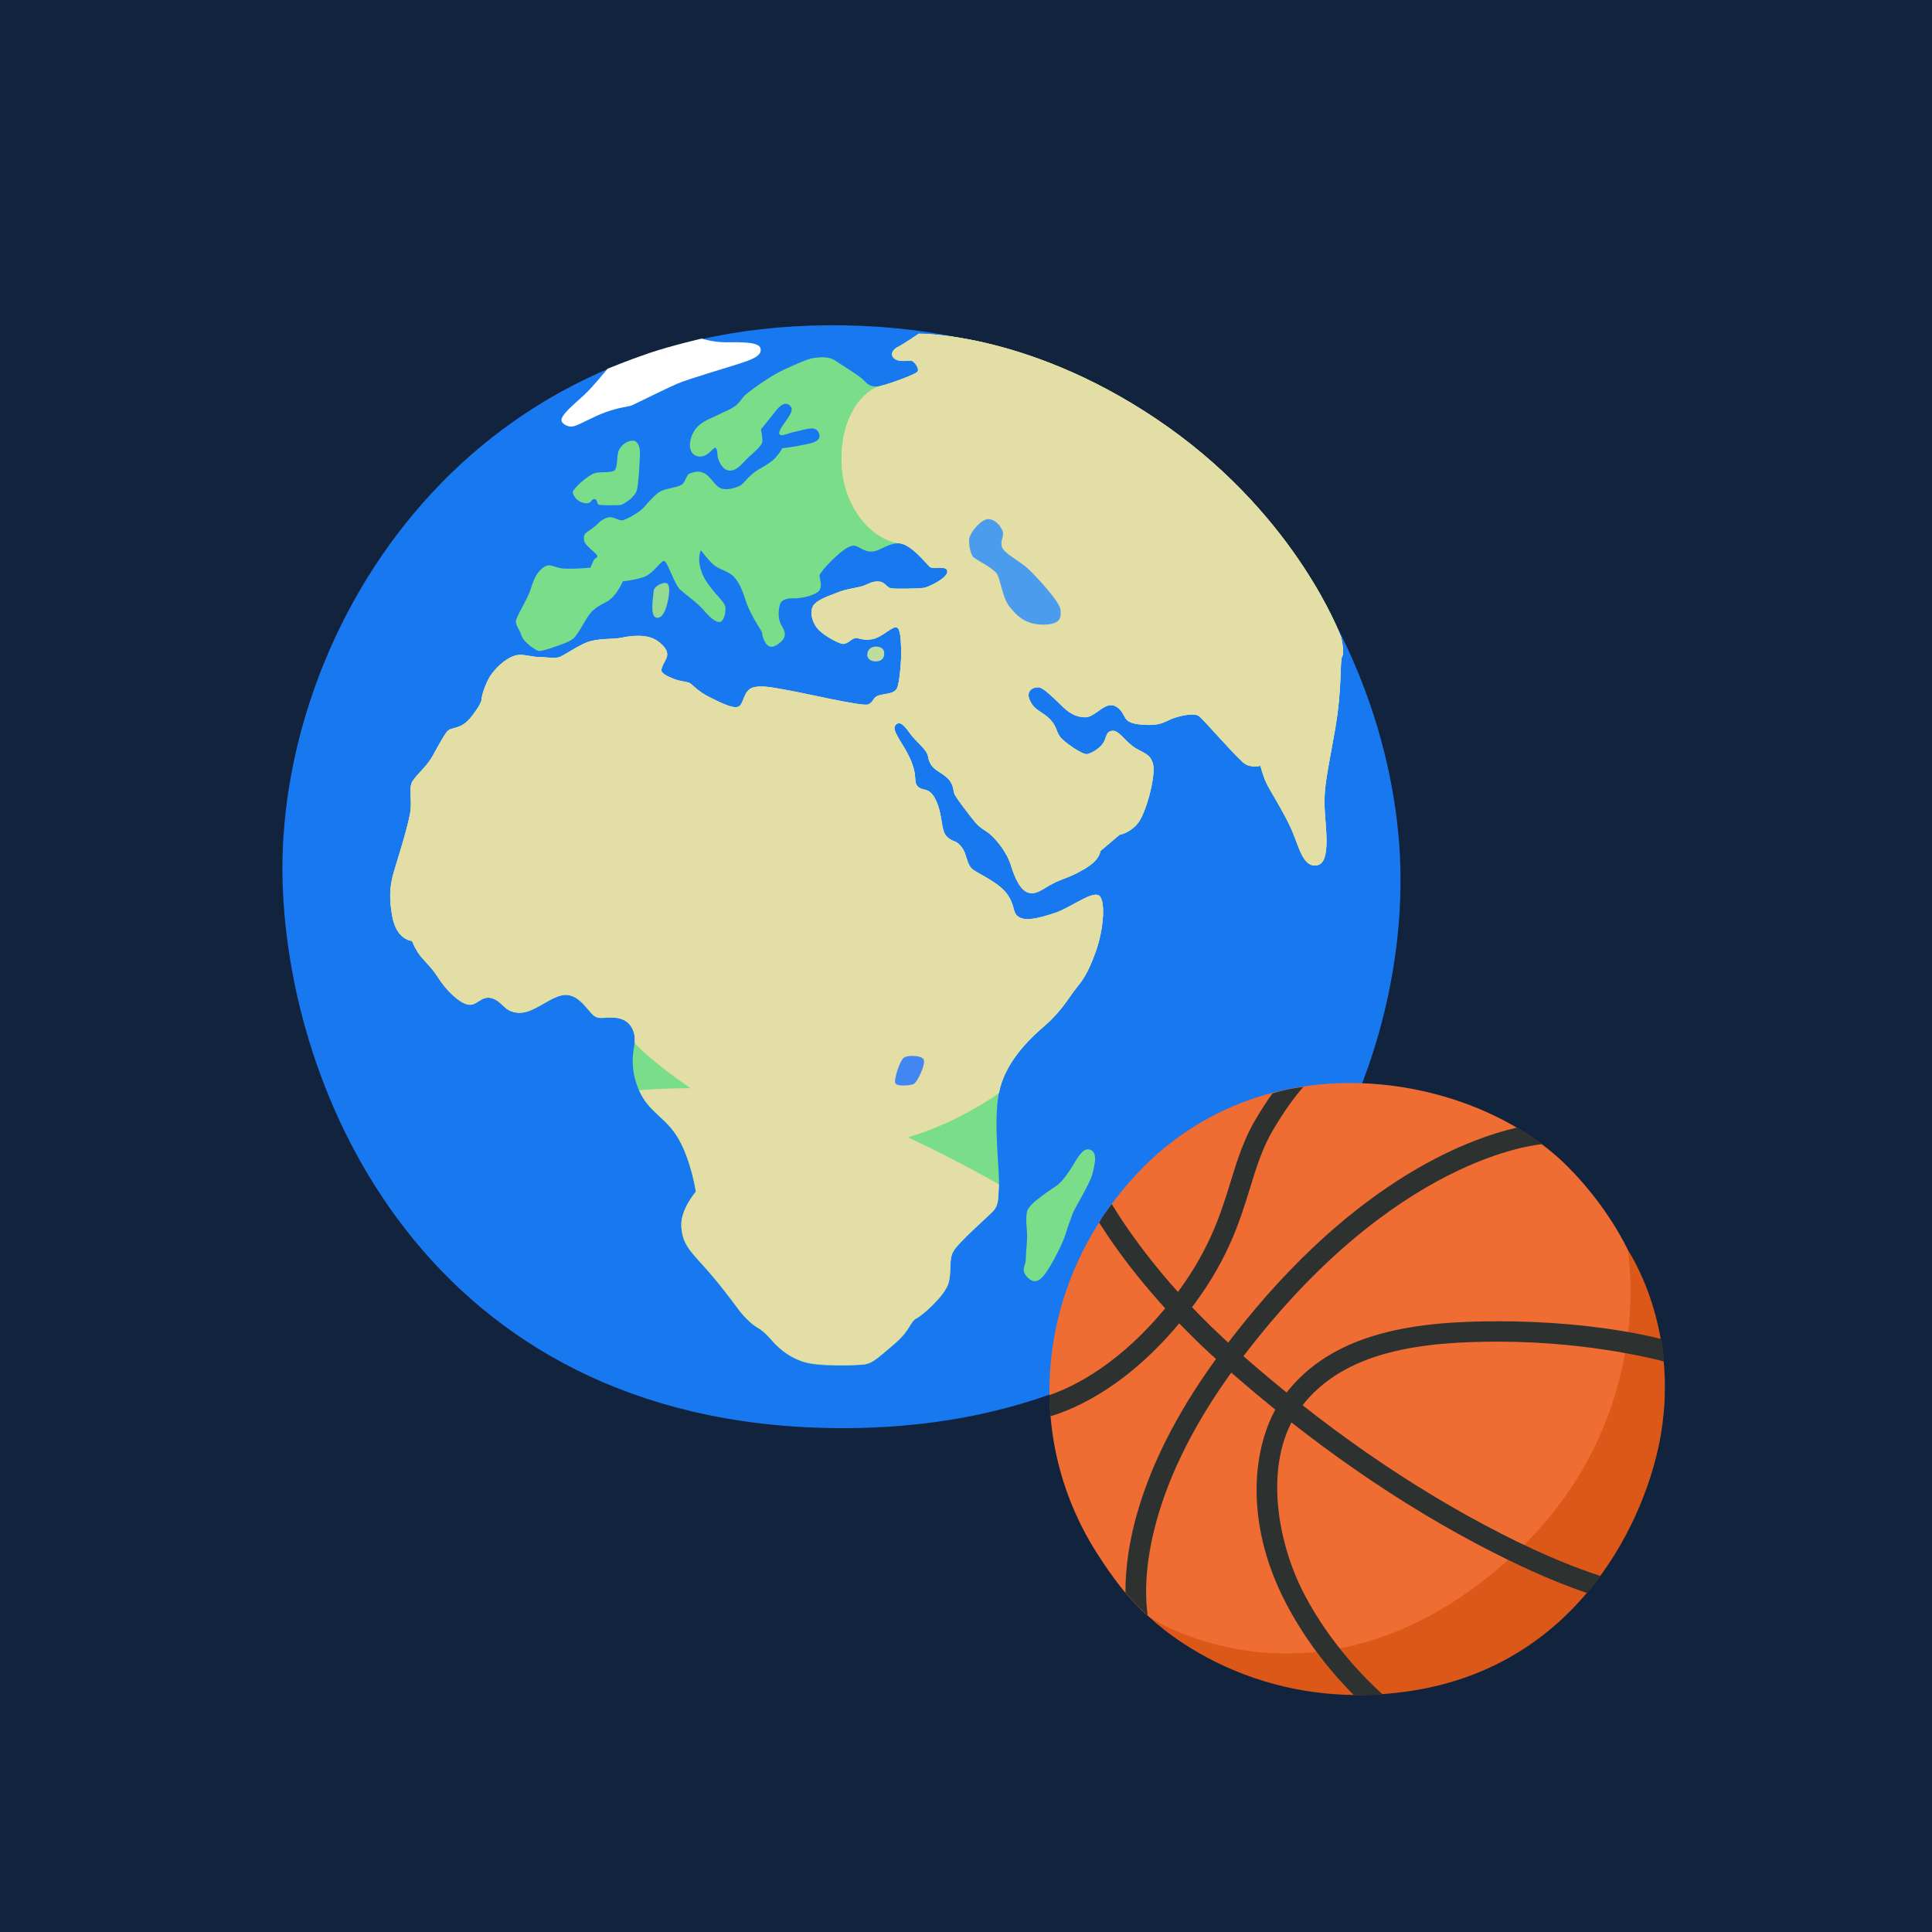
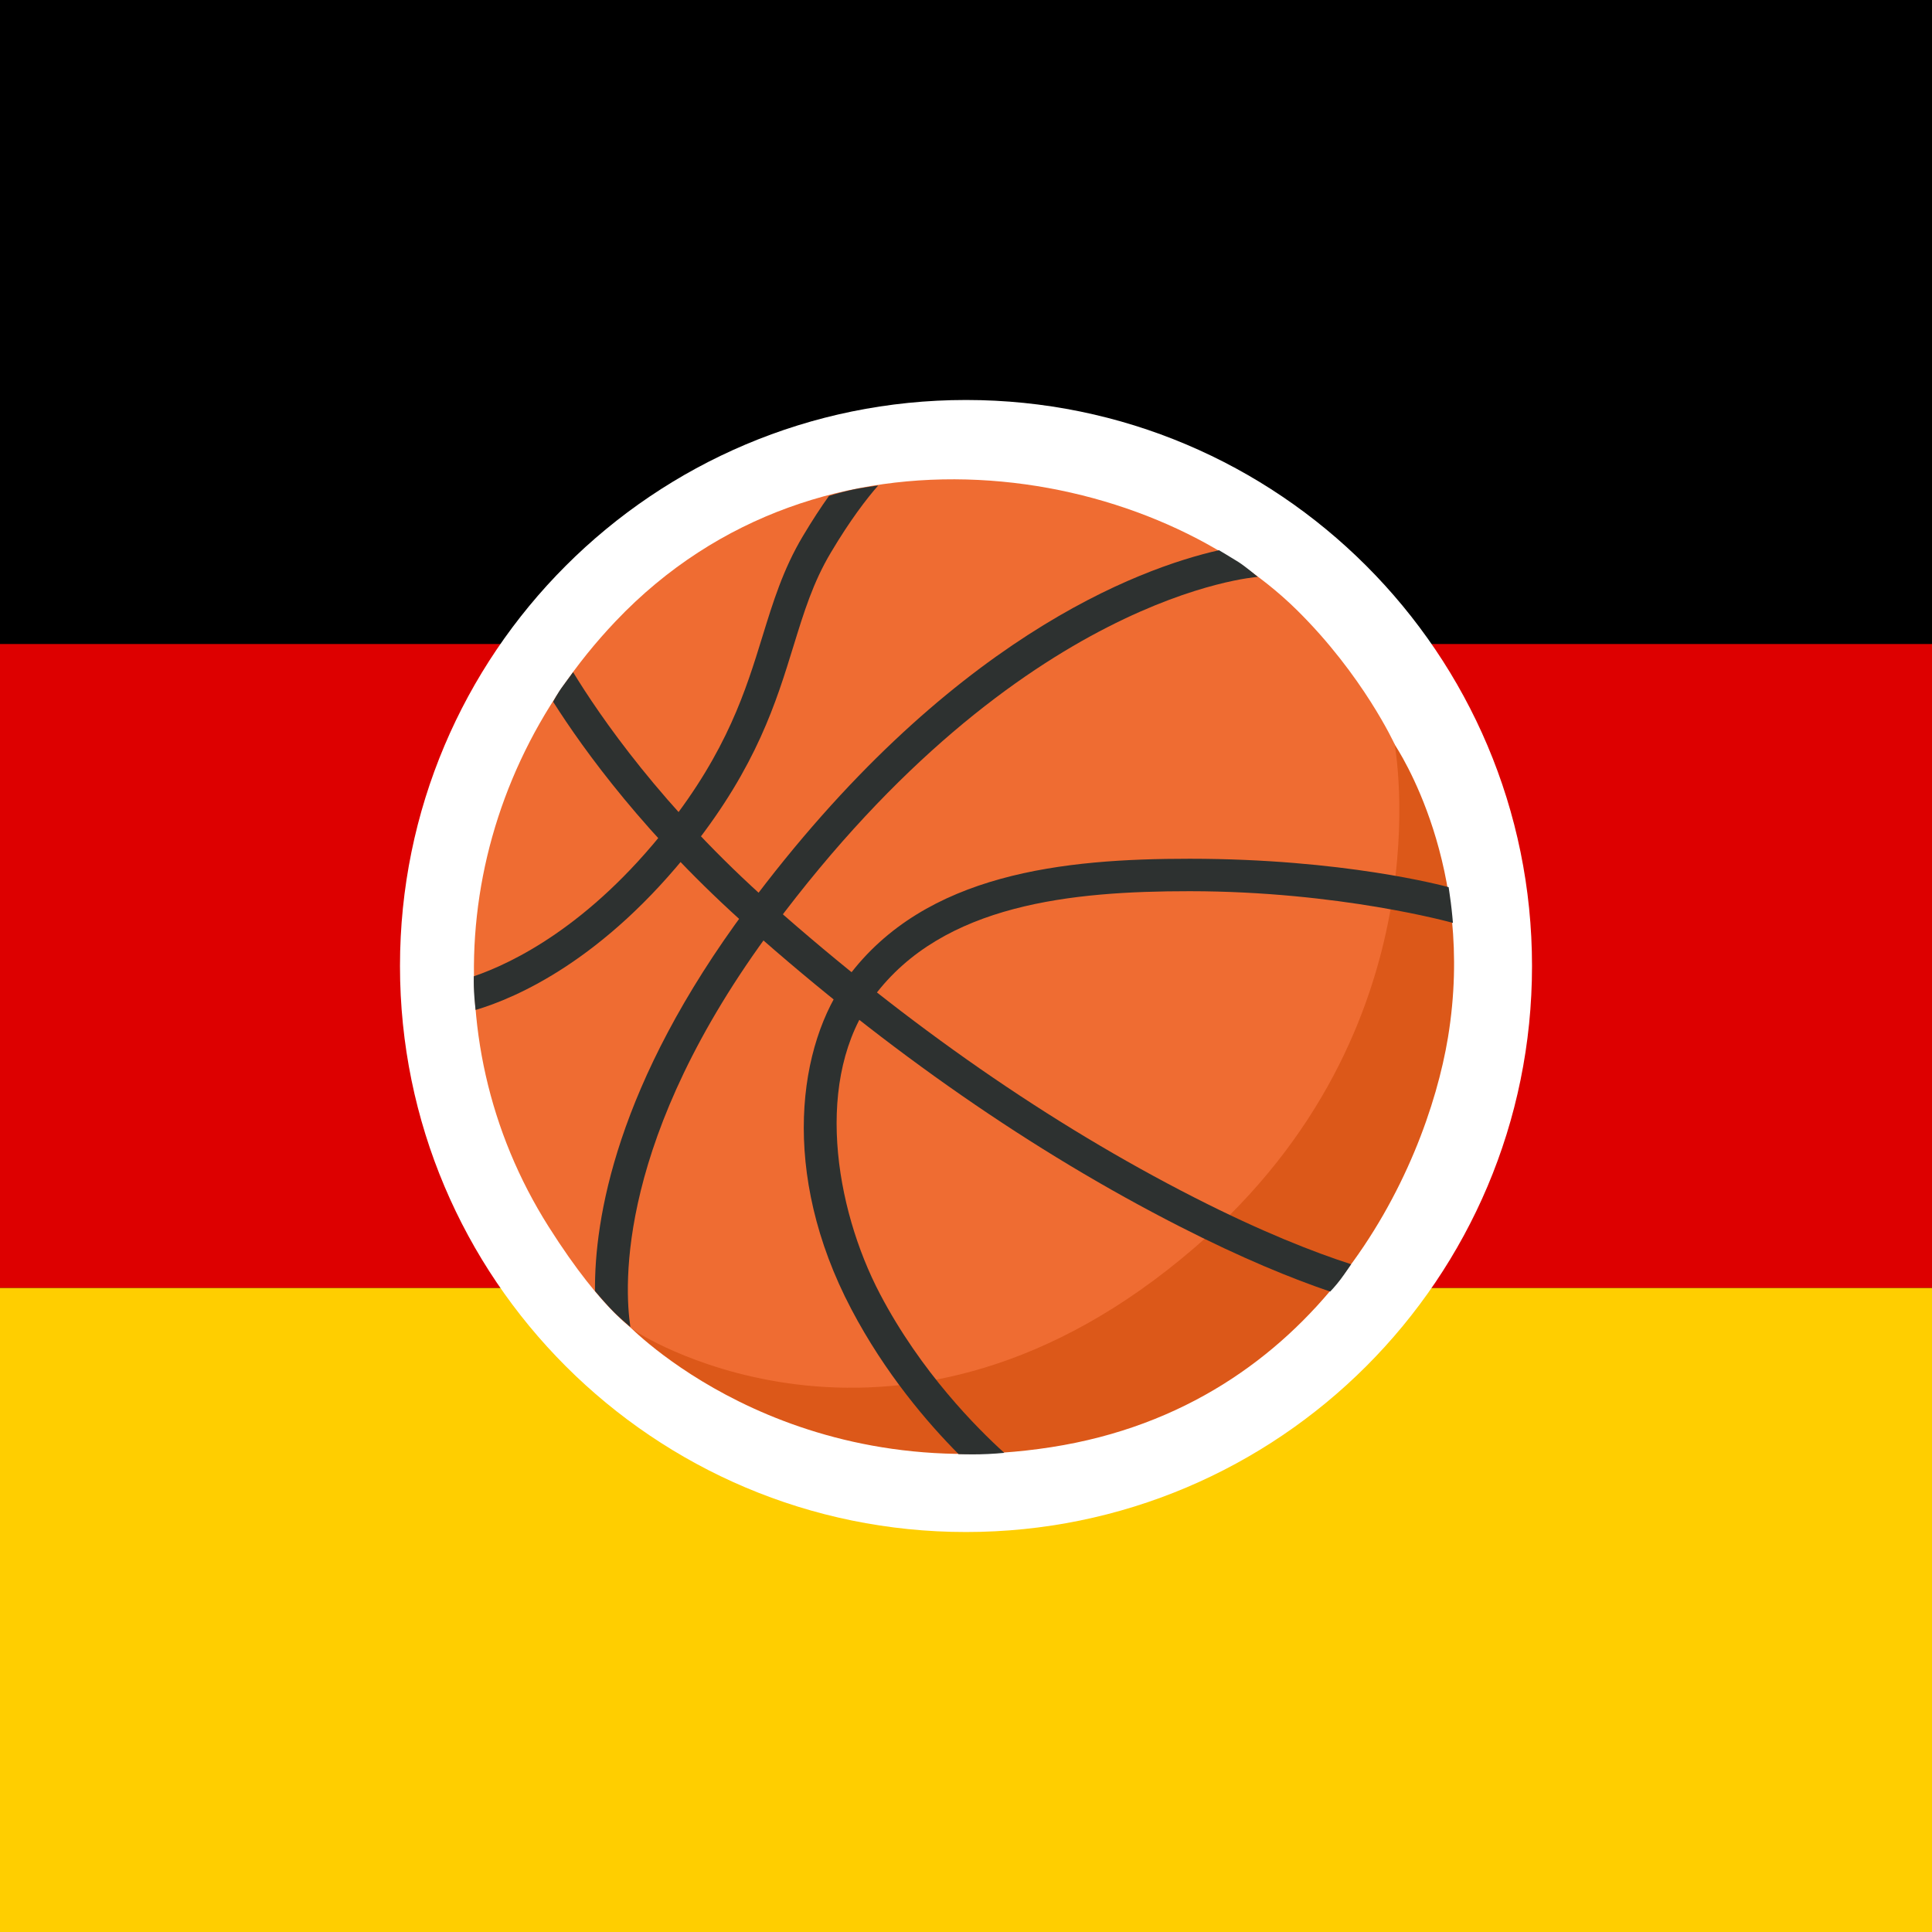
<svg xmlns="http://www.w3.org/2000/svg" width="512" height="512" viewBox="0 0 512 512">
-   <rect width="512" height="512" fill="#12233d" />
-   <g transform="translate(224,232) scale(2.45) translate(-64,-64)">
-     <path style="fill:#1878f0;" d="M3.14,64.68c0.68,24.4,16.99,59.55,61.45,59.1c43.32-0.44,60.76-36.3,59.4-62.06  c-1.37-25.76-21.66-57.46-61.79-57.23C22.06,4.71,2.4,38.45,3.14,64.68z" />
-     <path style="fill:#7ADD8A;" d="M90.52,93.68c-0.63-0.24-1.1,0.35-1.75,1.45c-0.65,1.1-1.35,2-1.8,2.35s-3.1,1.95-3.3,2.85  c-0.2,0.9,0,1.8,0,2.65c0,0.85-0.15,2.1-0.15,2.65c0,0.55-0.6,1.05,0.2,1.85c0.8,0.8,1.4,0.3,1.95-0.45s1.85-3.15,2.15-4.2  c0.2-0.71,0.6-1.75,0.8-2.3c0.2-0.55,1.85-3.2,2.1-4.2C90.98,95.33,91.33,93.98,90.52,93.68z" />
-     <path style="fill:#BEDC9D;" d="M66.38,40.12c0,0.36,0.26,0.73,0.93,0.73c0.67,0,0.95-0.42,0.9-0.97c-0.04-0.51-0.56-0.67-1.01-0.63  C66.84,39.28,66.38,39.55,66.38,40.12z" />
-     <path style="fill:#95DA93;" d="M44.54,32.36c-0.46-0.02-1.2,0.41-1.25,0.82c-0.11,0.98-0.42,2.84,0.32,2.95  c0.68,0.1,1.03-1.09,1.14-1.54S45.25,32.39,44.54,32.36z" />
-     <path style="fill:#7ADD8A;" d="M41.06,16.97c-0.89,0-1.48,0.76-1.62,1.22c-0.15,0.5-0.05,1.87-0.47,2.05  c-0.57,0.24-1.48,0.06-2.08,0.25c-0.78,0.25-2.4,1.73-2.36,2.08c0.03,0.32,0.42,1.02,1.31,1.16c0.3,0.05,0.61-0.05,0.69-0.24  c0.04-0.1,0.25-0.25,0.42-0.19c0.24,0.08,0.21,0.56,0.4,0.61c0.19,0.05,2.2,0.08,2.44,0c0.24-0.08,1.49-0.82,1.67-1.59  c0.19-0.77,0.26-2.41,0.33-3.75C41.86,17.42,41.43,16.97,41.06,16.97z" />
-     <path style="fill:#FFFFFF;" d="M38.28,9.2c0,0-1.54,1.91-2.5,2.81c-0.96,0.9-2.63,2.2-2.47,2.84c0.05,0.21,0.61,0.74,1.33,0.56  c0.72-0.19,2.02-1.01,3.5-1.54c1.49-0.53,2.49-0.58,2.79-0.72c0.29-0.13,3.56-1.75,4.83-2.31c1.27-0.56,6.13-1.96,7.27-2.36  s1.99-0.77,1.8-1.51c-0.19-0.74-2.44-0.64-3.79-0.64s-2.56-0.4-2.56-0.4s-3.29,0.76-5.69,1.57C40.41,8.31,38.28,9.2,38.28,9.2z" />
-     <path style="fill:#7ADD8A;" d="M69.22,8.02c-0.38-0.41-0.11-0.91,0.53-1.23c0.63-0.32,2.19-1.39,2.19-1.39s12.49-0.18,27.03,10.15  C113,25.52,117.63,38.2,117.63,38.2s0.41,1.6,0.12,2.13c-0.29,0.54,0.04,3.32-0.78,7.96c-0.82,4.64-1.18,6.06-1.13,8.16  s0.79,6.14-0.79,6.45s-1.99-2.15-2.83-3.99s-2.31-4.14-2.68-4.93s-0.63-1.84-0.63-1.84s-0.94,0.26-1.68-0.21  c-0.73-0.47-4.46-4.77-4.93-5.14s-1.68-0.16-2.68,0.16s-1.36,0.94-3.62,0.73s-1.42-1.05-2.62-1.89s-2.26,1.1-3.41,1.1  c-1.15,0-1.89-0.58-2.68-1.36s-1.73-1.68-2.2-1.84s-1.63,0.16-1.15,1.31s1.36,1.26,2.15,2.05s0.68,1.26,1.1,1.89  s2.52,2.05,2.99,1.94c0.47-0.1,1.36-0.63,1.73-1.21s0.26-1.21,0.94-1.31s1.26,0.89,2.2,1.63s1.99,0.73,2.26,2.05  c0.26,1.31-0.79,5.35-1.73,6.4s-1.89,1.15-1.89,1.15l-2.1,1.78c0,0,0,0.94-1.73,1.94c-1.73,1-2.15,0.94-3.31,1.52  s-1.78,1.26-2.68,1.05s-1.52-1.57-1.94-2.94c-0.42-1.36-1.36-2.52-2.05-3.2s-1.21-0.73-1.89-1.57s-2.1-2.68-2.2-3.04  s-0.1-0.84-0.47-1.36s-1.1-0.89-1.52-1.21c-0.42-0.31-0.73-0.73-0.84-1.42s-1.15-1.52-1.68-2.15s-1.15-1.78-1.73-1.36  s0.1,1.31,0.79,2.47s1,1.94,1.15,2.73c0.16,0.79-0.05,1.31,0.52,1.68s1.21-0.05,1.89,1.57s0.42,3.15,1.15,3.78s0.89,0.26,1.52,1.05  s0.52,1.94,1.26,2.47s2.94,1.47,3.78,2.78s0.42,1.89,1.21,2.36s2.31,0.05,3.88-0.47s3.73-2.2,4.62-1.94s0.68,3.57-0.21,6.09  s-1.57,3.31-2.2,4.09s-1.52,2.41-3.36,3.99s-4.3,4.04-4.93,7.24c-0.63,3.2,0.1,8.55,0,9.92s0.05,2.2-0.68,2.94s-3.73,3.36-4.25,4.3  s-0.16,2.1-0.52,3.41s-2.68,3.41-3.46,3.83s-0.58,1.21-2.41,2.78s-2.41,2.1-3.2,2.2s-5.09,0.31-6.72-0.31  c-1.63-0.63-2.73-1.63-3.2-2.15s-0.94-1.1-1.68-1.52c-0.73-0.42-1.57-1.31-2.15-2.1s-2.15-2.89-3.67-4.56s-2.31-2.47-2.41-4.3  s1.57-3.73,1.57-3.73s-0.47-3.25-1.84-5.67s-3.2-2.83-4.3-5.3c-1.1-2.47-0.58-4.41-0.47-5.19s-0.21-2.1-1.42-2.52  c-1.21-0.42-2.15,0.1-2.83-0.26s-1.57-2.26-3.1-2.36s-3.46,1.99-5.14,1.94c-1.68-0.05-1.73-1.21-2.94-1.57s-1.63,0.89-2.62,0.68  c-1-0.21-2.41-1.63-3.2-2.89s-1.73-1.99-2.2-2.73s-0.63-1.26-0.63-1.26s-1.68-0.05-2.15-2.68s-0.1-3.88,0.31-5.25  c0.42-1.36,1.57-5.04,1.68-6.3s-0.16-2.15,0.1-2.83s1.57-1.73,2.15-2.73c0.58-1,1.1-2.05,1.63-2.78s1.47-0.1,2.73-1.73  c1.26-1.63,1.05-1.89,1.05-1.89s0.31-1.73,1.26-2.89s1.94-1.73,2.62-1.84s1.63,0.21,2.31,0.21s1.52,0.16,2.1,0.05  s2.31-1.47,3.57-1.78s2.36-0.16,3.36-0.37c1-0.21,2.73-0.42,3.83,0.37c1.1,0.79,1.1,1.36,1,1.73s-0.79,1.26-0.52,1.63  s1.1,0.68,1.57,0.84s1.21,0.21,1.47,0.37s0.89,0.89,1.94,1.42s2.73,1.42,3.31,1.1s0.52-1.73,1.52-2.05c1-0.31,2.41,0.05,3.94,0.31  s7.82,1.73,8.5,1.52s0.47-0.79,1.26-1s1.57-0.16,1.89-0.73s0.52-3.36,0.47-4.3s-0.05-2.1-0.47-2.31s-1.57,1.05-2.62,1.26  s-1.42-0.16-1.89-0.1s-0.89,0.79-1.52,0.58c-0.63-0.21-1.78-0.84-2.41-1.47c-0.63-0.63-1-1.73-0.68-2.47s1.63-1.15,2.68-1.57  c1.05-0.42,2.26-0.52,2.83-0.73s0.84-0.47,1.57-0.47s0.94,0.63,1.36,0.73s3.2,0.05,3.67-0.05s2.52-1.05,2.47-1.78  s-1.52-0.1-1.94-0.52s-1.99-2.47-3.25-2.52s-2.1,0.89-3.04,0.89s-1.42-0.73-2.05-0.63s-1.68,1.05-2.31,1.68s-1.1,1.21-1.21,1.47  s0.47,1.42-0.26,1.89s-1.73,0.58-2.1,0.63s-1.68-0.16-1.94,0.68s-0.16,1.78,0.21,2.36s0.52,1.15-0.16,1.73s-1.26,0.73-1.68-0.05  c-0.42-0.79-0.16-0.84-0.47-1.31s-1.21-1.94-1.57-3.04s-0.63-1.89-1.26-2.62s-1.63-0.79-2.31-1.42s-1.31-1.52-1.31-1.52  s-0.52,0.94,0.16,2.57s2.36,2.89,2.47,3.52s-0.16,1.68-0.63,1.68s-1.05-0.52-1.73-1.31s-1.89-1.63-2.52-2.2s-1.36-3.04-1.73-3.1  s-1.15,1.42-2.31,1.78s-2.15,0.42-2.15,0.42s-0.73,1.68-1.73,2.2s-1.52,0.84-1.99,1.52s-1.1,1.94-1.57,2.41  c-0.47,0.47-1.78,0.84-2.2,1s-1.31,0.42-1.57,0.42s-1.68-0.94-1.89-1.63c-0.21-0.68-0.63-1.1-0.63-1.57s1.21-2.36,1.52-3.25  s0.52-1.84,1.36-2.52s1.15,0,2.41,0.05s2.78-0.1,2.78-0.1s0.16-0.37,0.31-0.73s0.52-0.31,0.42-0.58s-1.31-1.05-1.42-1.63  c-0.1-0.58,0.1-0.79,0.52-1.05s0.94-0.73,0.94-0.73s0.31-0.42,1-0.68s1.31,0.42,1.78,0.26c0.47-0.16,1.78-0.84,2.31-1.47  s1.15-1.31,1.68-1.63s1.84-0.42,2.31-0.73s0.47-1.05,0.89-1.21s1.05-0.42,1.78,0.1c0.73,0.52,1.05,1.47,1.84,1.57  s1.52-0.21,1.84-0.37s1-1.15,1.89-1.68c0.89-0.52,1.47-0.84,1.94-1.36s0.73-1,0.73-1s1.36-0.16,1.99-0.31s2.31-0.26,1.99-1.26  s-1.52-0.42-2.41-0.26s-1.68,0.63-1.89,0.31s0.73-1.42,0.94-1.78s0.73-1,0.05-1.42s-1.42,0.73-1.84,1.26s-1.15,1.42-1.15,1.42  s0.16,0.79,0.16,1.26s-0.79,1.1-1.47,1.73s-1.26,1.52-2.1,1.47s-1.21-1.26-1.26-1.42s0-1-0.26-1.05s-0.84,1.1-1.84,0.94  s-1.15-1.36-0.58-2.52s1.68-1.47,2.52-1.89s1.57-0.68,2.05-1.05s0.63-0.68,0.94-1.05s2.83-2.2,4.35-2.89s2.52-1.15,3.25-1.26  c0.73-0.1,1.63-0.16,2.31,0.31c0.68,0.47,2.52,1.57,2.99,2.05s0.84,0.89,1.84,0.68s3.67-1.21,3.99-1.52s-0.31-1.15-0.63-1.21  S69.71,8.55,69.22,8.02z" />
-     <path style="fill:#e3dda6;" d="M41.23,82.05c0.1-0.79-0.21-2.1-1.42-2.52c-1.21-0.42-2.15,0.1-2.83-0.26s-1.57-2.26-3.1-2.36  s-3.46,1.99-5.14,1.94c-1.68-0.05-1.73-1.21-2.94-1.57s-1.63,0.89-2.62,0.68c-1-0.21-2.41-1.63-3.2-2.89s-1.73-1.99-2.2-2.73  s-0.63-1.26-0.63-1.26s-1.68-0.05-2.15-2.68s-0.1-3.88,0.31-5.25c0.42-1.36,1.57-5.04,1.68-6.3s-0.16-2.15,0.1-2.83  s1.57-1.73,2.15-2.73c0.58-1,1.1-2.05,1.63-2.78s1.47-0.1,2.73-1.73c1.26-1.63,1.05-1.89,1.05-1.89s0.31-1.73,1.26-2.89  s1.94-1.73,2.62-1.84s1.63,0.21,2.31,0.21s1.52,0.16,2.1,0.05s2.31-1.47,3.57-1.78s2.36-0.16,3.36-0.37c1-0.21,2.73-0.42,3.83,0.37  c1.1,0.79,1.1,1.36,1,1.73s-0.79,1.26-0.52,1.63s1.1,0.68,1.57,0.84s1.21,0.21,1.47,0.37s0.89,0.89,1.94,1.42s2.73,1.42,3.31,1.1  s0.52-1.73,1.52-2.05c1-0.31,2.41,0.05,3.94,0.31s7.82,1.73,8.5,1.52s0.47-0.79,1.26-1s1.57-0.16,1.89-0.73s0.52-3.36,0.47-4.3  s-0.05-2.1-0.47-2.31s-1.57,1.05-2.62,1.26s-1.42-0.16-1.89-0.1s-0.89,0.79-1.52,0.58c-0.63-0.21-1.78-0.84-2.41-1.47  c-0.63-0.63-1-1.73-0.68-2.47s1.63-1.15,2.68-1.57c1.05-0.42,2.26-0.52,2.83-0.73s0.84-0.47,1.57-0.47s0.94,0.63,1.36,0.73  s3.2,0.05,3.67-0.05s2.52-1.05,2.47-1.78s-1.52-0.1-1.94-0.52s-2-2.38-3.25-2.52c-2.91-0.33-6.18-3.87-6.25-8.92  c-0.07-5.05,2.54-7.7,4.2-8.08c0.99-0.23,3.67-1.21,3.99-1.52s-0.31-1.15-0.63-1.21s-1.42,0.22-1.92-0.31  c-0.38-0.41-0.11-0.91,0.53-1.23c0.63-0.32,2.19-1.39,2.19-1.39s12.49-0.18,27.03,10.15C113,25.52,117.63,38.2,117.63,38.2  s0.41,1.6,0.12,2.13c-0.29,0.54,0.04,3.32-0.78,7.96c-0.82,4.64-1.18,6.06-1.13,8.16s0.79,6.14-0.79,6.45s-1.99-2.15-2.83-3.99  s-2.31-4.14-2.68-4.93s-0.63-1.84-0.63-1.84s-0.94,0.26-1.68-0.21c-0.73-0.47-4.46-4.77-4.93-5.14s-1.68-0.16-2.68,0.16  s-1.36,0.94-3.62,0.73s-1.42-1.05-2.62-1.89s-2.26,1.1-3.41,1.1c-1.15,0-1.89-0.58-2.68-1.36s-1.73-1.68-2.2-1.84  s-1.63,0.16-1.15,1.31s1.36,1.26,2.15,2.05s0.68,1.26,1.1,1.89s2.52,2.05,2.99,1.94c0.47-0.1,1.36-0.63,1.73-1.21  s0.26-1.21,0.94-1.31s1.26,0.89,2.2,1.63s1.99,0.73,2.26,2.05c0.26,1.31-0.79,5.35-1.73,6.4s-1.89,1.15-1.89,1.15l-2.1,1.78  c0,0,0,0.94-1.73,1.94c-1.73,1-2.15,0.94-3.31,1.52s-1.78,1.26-2.68,1.05s-1.52-1.57-1.94-2.94c-0.42-1.36-1.36-2.52-2.05-3.2  s-1.21-0.73-1.89-1.57s-2.1-2.68-2.2-3.04s-0.1-0.84-0.47-1.36s-1.1-0.89-1.52-1.21c-0.42-0.31-0.73-0.73-0.84-1.42  s-1.15-1.52-1.68-2.15s-1.15-1.78-1.73-1.36s0.1,1.31,0.79,2.47s1,1.94,1.15,2.73c0.16,0.79-0.05,1.31,0.52,1.68  s1.21-0.05,1.89,1.57s0.42,3.15,1.15,3.78s0.89,0.26,1.52,1.05s0.52,1.94,1.26,2.47s2.94,1.47,3.78,2.78s0.42,1.89,1.21,2.36  s2.31,0.05,3.88-0.47s3.73-2.2,4.62-1.94s0.68,3.57-0.21,6.09s-1.57,3.31-2.2,4.09s-1.52,2.41-3.36,3.99s-4.3,4.04-4.93,7.24  c0,0-9.24,6.9-18.84,5.68C51.67,91.89,41.17,82.45,41.23,82.05z" />
-     <path style="fill:#e3dda6;" d="M41.23,82.05c0.1-0.79-0.21-2.1-1.42-2.52c-1.21-0.42-2.15,0.1-2.83-0.26s-1.57-2.26-3.1-2.36  s-3.46,1.99-5.14,1.94c-1.68-0.05-1.73-1.21-2.94-1.57s-1.63,0.89-2.62,0.68c-1-0.21-2.41-1.63-3.2-2.89s-1.73-1.99-2.2-2.73  s-0.63-1.26-0.63-1.26s-1.68-0.05-2.15-2.68s-0.1-3.88,0.31-5.25c0.42-1.36,1.57-5.04,1.68-6.3s-0.16-2.15,0.1-2.83  s1.57-1.73,2.15-2.73c0.58-1,1.1-2.05,1.63-2.78s1.47-0.1,2.73-1.73c1.26-1.63,1.05-1.89,1.05-1.89s0.31-1.73,1.26-2.89  s1.94-1.73,2.62-1.84s1.63,0.21,2.31,0.21s1.52,0.16,2.1,0.05s2.31-1.47,3.57-1.78s2.36-0.16,3.36-0.37c1-0.21,2.73-0.42,3.83,0.37  c1.1,0.79,1.1,1.36,1,1.73s-0.79,1.26-0.52,1.63s1.1,0.68,1.57,0.84s1.21,0.21,1.47,0.37s0.89,0.89,1.94,1.42s2.73,1.42,3.31,1.1  s0.52-1.73,1.52-2.05c1-0.31,2.41,0.05,3.94,0.31s7.82,1.73,8.5,1.52s0.47-0.79,1.26-1s1.57-0.16,1.89-0.73s0.52-3.36,0.47-4.3  s-0.05-2.1-0.47-2.31s-1.57,1.05-2.62,1.26s-1.42-0.16-1.89-0.1s-0.89,0.79-1.52,0.58c-0.63-0.21-1.78-0.84-2.41-1.47  c-0.63-0.63-1-1.73-0.68-2.47s1.63-1.15,2.68-1.57c1.05-0.42,2.26-0.52,2.83-0.73s0.84-0.47,1.57-0.47s0.94,0.63,1.36,0.73  s3.2,0.05,3.67-0.05s2.52-1.05,2.47-1.78s-1.52-0.1-1.94-0.52s-2-2.38-3.25-2.52c-2.91-0.33-6.18-3.87-6.25-8.92  c-0.07-5.05,2.54-7.7,4.2-8.08c0.99-0.23,3.67-1.21,3.99-1.52s-0.31-1.15-0.63-1.21s-1.42,0.22-1.92-0.31  c-0.38-0.41-0.11-0.91,0.53-1.23c0.63-0.32,2.19-1.39,2.19-1.39s12.49-0.18,27.03,10.15C113,25.52,117.63,38.2,117.63,38.2  s0.41,1.6,0.12,2.13c-0.29,0.54,0.04,3.32-0.78,7.96c-0.82,4.64-1.18,6.06-1.13,8.16s0.79,6.14-0.79,6.45s-1.99-2.15-2.83-3.99  s-2.31-4.14-2.68-4.93s-0.63-1.84-0.63-1.84s-0.94,0.26-1.68-0.21c-0.73-0.47-4.46-4.77-4.93-5.14s-1.68-0.16-2.68,0.16  s-1.36,0.94-3.62,0.73s-1.42-1.05-2.62-1.89s-2.26,1.1-3.41,1.1c-1.15,0-1.89-0.58-2.68-1.36s-1.73-1.68-2.2-1.84  s-1.63,0.16-1.15,1.31s1.36,1.26,2.15,2.05s0.68,1.26,1.1,1.89s2.52,2.05,2.99,1.94c0.47-0.1,1.36-0.63,1.73-1.21  s0.26-1.21,0.94-1.31s1.26,0.89,2.2,1.63s1.99,0.73,2.26,2.05c0.26,1.31-0.79,5.35-1.73,6.4s-1.89,1.15-1.89,1.15l-2.1,1.78  c0,0,0,0.94-1.73,1.94c-1.73,1-2.15,0.94-3.31,1.52s-1.78,1.26-2.68,1.05s-1.52-1.57-1.94-2.94c-0.42-1.36-1.36-2.52-2.05-3.2  s-1.21-0.73-1.89-1.57s-2.1-2.68-2.2-3.04s-0.1-0.84-0.47-1.36s-1.1-0.89-1.52-1.21c-0.42-0.31-0.73-0.73-0.84-1.42  s-1.15-1.52-1.68-2.15s-1.15-1.78-1.73-1.36s0.1,1.31,0.79,2.47s1,1.94,1.15,2.73c0.16,0.79-0.05,1.31,0.52,1.68  s1.21-0.05,1.89,1.57s0.42,3.15,1.15,3.78s0.89,0.26,1.52,1.05s0.52,1.94,1.26,2.47s2.94,1.47,3.78,2.78s0.42,1.89,1.21,2.36  s2.31,0.05,3.88-0.47s3.73-2.2,4.62-1.94s0.68,3.57-0.21,6.09s-1.57,3.31-2.2,4.09s-1.52,2.41-3.36,3.99s-4.3,4.04-4.93,7.24  c0,0-9.24,6.9-18.84,5.68C51.67,91.89,41.17,82.45,41.23,82.05z" />
-     <path style="fill:#e3dda6;" d="M59.38,116.57c-1.67-0.52-2.73-1.63-3.2-2.15s-0.94-1.1-1.68-1.52  c-0.73-0.42-1.57-1.31-2.15-2.1s-2.15-2.89-3.67-4.56s-2.31-2.47-2.41-4.3s1.57-3.73,1.57-3.73s-0.47-3.25-1.84-5.67  s-3.2-2.83-4.3-5.3c0,0,9.75-0.92,17.91,0.92s21.02,9.26,21.02,9.26c-0.1,1.36,0.05,2.2-0.68,2.94s-3.73,3.36-4.25,4.3  s-0.16,2.1-0.52,3.41s-2.68,3.41-3.46,3.83s-0.58,1.21-2.41,2.78s-2.42,2.07-3.2,2.2C65.49,116.99,61.13,117.12,59.38,116.57z" />
-     <path style="fill:#4B9CED;" d="M79.53,25.46c-0.78-0.08-2.09,1.49-2.13,2.2s0.19,1.68,0.49,1.94c0.3,0.26,2.09,1.16,2.5,1.75  s0.6,2.61,1.38,3.58s1.72,1.98,3.77,1.94s1.75-1.11,1.75-1.57c0-0.78-2.43-3.43-3.4-4.37c-0.97-0.93-2.61-1.68-2.91-2.39  s0.26-1.23,0.04-1.79C80.8,26.2,80.28,25.53,79.53,25.46z" />
-     <path style="fill:#4186F1;" d="M72.46,83.86c-0.3-0.39-1.65-0.45-2.1-0.16s-1.13,2.42-0.94,2.78c0.19,0.36,1.49,0.26,1.94,0.1  S72.78,84.28,72.46,83.86z" />
-   </g>
-   <g transform="translate(360,368) scale(1.35) translate(-64,-64)">
+   <rect width="512" height="512" fill="#000000" />
+   <rect y="170.67" width="512" height="170.67" fill="#DD0000" />
+   <rect y="341.33" width="512" height="170.67" fill="#FFCE00" />
+   <circle cx="256" cy="256" r="150" fill="#ffffff" />
+   <g transform="translate(256,256) scale(2.15) translate(-64,-64)">
    <path style="fill:#DC5819;" d="M22.31,108.22c0,0,19.22,20.22,52.19,15.09c32.97-5.12,46.19-34.03,48.91-50.51  c3.46-20.99-6.13-35.42-6.64-36.21C116.39,36.01,22.31,108.22,22.31,108.22z" />
    <path style="fill:#EF6C32;" d="M20.81,21.51C1.06,42.3-2.29,72.67,12.56,96.14c6.91,10.92,11.14,13.14,11.14,13.14  S56.01,130,92.32,98.59c31.1-26.9,24.51-61.93,24.51-61.93s-3.88-8.48-12.04-16.53C86.68,2.25,46.2-5.23,20.81,21.51z" />
    <g>
      <path style="fill:#2D3130;" d="M99.97,16.04c-0.29,0.02-29.18,2.1-59.74,43.18c-19.3,25.94-18.35,44.25-17.6,49.27   c0,0-1.47-1.21-2.51-2.33c-1.04-1.11-1.85-2.1-1.85-2.1c-0.08-8.79,2.55-25.45,18.76-47.23C61.7,23.64,85.29,14.99,95.18,12.75   c0,0,1.21,0.71,2.38,1.44C98.42,14.73,99.97,16.04,99.97,16.04z" />
    </g>
    <g>
      <path style="fill:#2D3130;" d="M15.57,27.78c3.21,5.27,10.96,16.66,24.38,28.55c16.89,14.98,34.45,27.16,52.17,36.19   c8.37,4.27,14.8,6.77,19.35,8.24c0,0-0.66,1.01-1.28,1.84c-0.62,0.83-1.3,1.53-1.3,1.53c-4.63-1.57-10.81-4.07-18.6-8.05   c-18.02-9.19-35.86-21.56-53-36.76C24.59,48.06,16.89,37.4,13.11,31.43c0,0,0.53-1.05,1.23-1.98S15.57,27.78,15.57,27.78z" />
    </g>
    <g>
      <path style="fill:#2D3130;" d="M53.18,4.77c-1.43,1.63-3.47,4.28-5.85,8.29c-2.18,3.66-3.3,7.3-4.6,11.52   C40.6,31.5,38.19,39.34,30.3,49.36C19.34,63.28,8.57,67.93,3.55,69.42c0,0-0.14-1.3-0.19-2.21c-0.05-0.91-0.03-1.94-0.03-1.94   c4.77-1.63,14.21-6.19,23.82-18.38c7.43-9.44,9.72-16.9,11.75-23.48c1.32-4.28,2.56-8.32,4.99-12.39c1.15-1.93,2.23-3.58,3.22-4.96   c0,0,1.11-0.37,2.63-0.71C50.92,5.07,53.18,4.77,53.18,4.77z" />
    </g>
    <g>
      <path style="fill:#2D3130;" d="M68.72,124.01c-3.35-3.03-10.27-9.95-15.32-19.58c-5.59-10.65-8.21-26.67-0.75-36.68   c8.52-11.42,24.43-12.97,38.89-12.97c0.02,0,0.04,0,0.06,0c18.41,0.01,32.26,3.86,32.42,3.91c0,0-0.11-1.35-0.26-2.5   c-0.13-0.99-0.27-1.91-0.27-1.91c-0.7-0.18-12.94-3.49-31.89-3.5c-0.02,0-0.04,0-0.06,0c-15.45,0-32.53,1.74-42.1,14.58   c-6.16,8.26-8.42,24.12,0.42,40.93c4.16,7.92,9.4,14.03,13.23,17.88c0,0,1.12,0.04,2.55,0.02   C67.05,124.17,68.72,124.01,68.72,124.01z" />
    </g>
  </g>
</svg>
